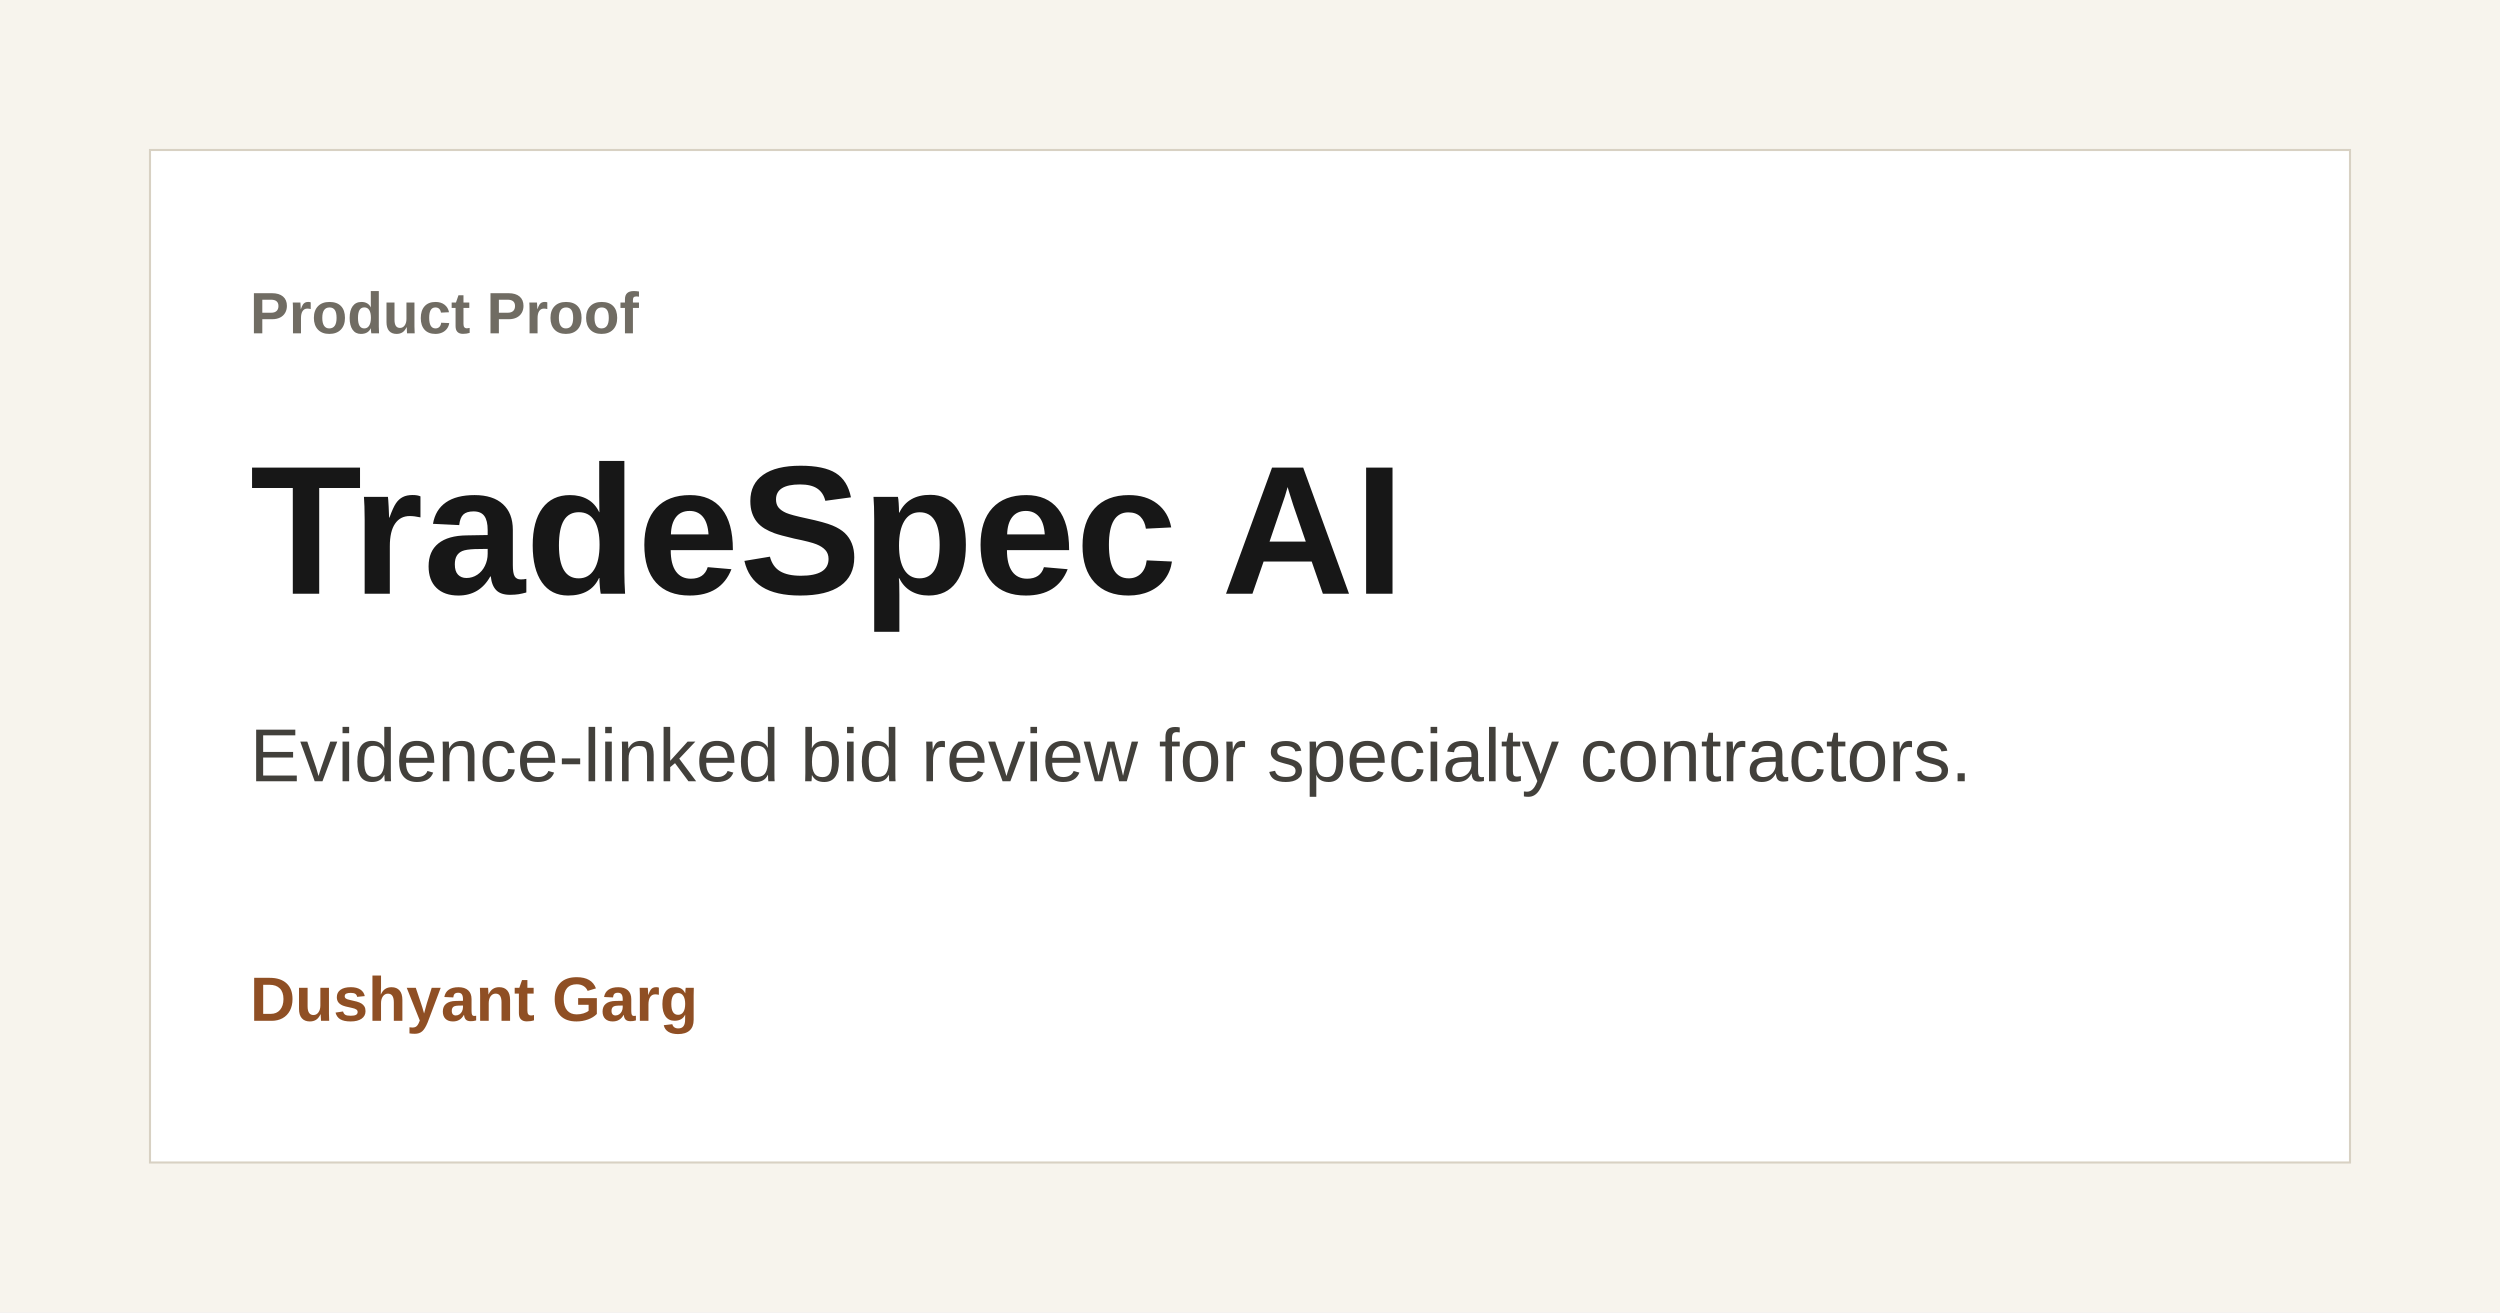
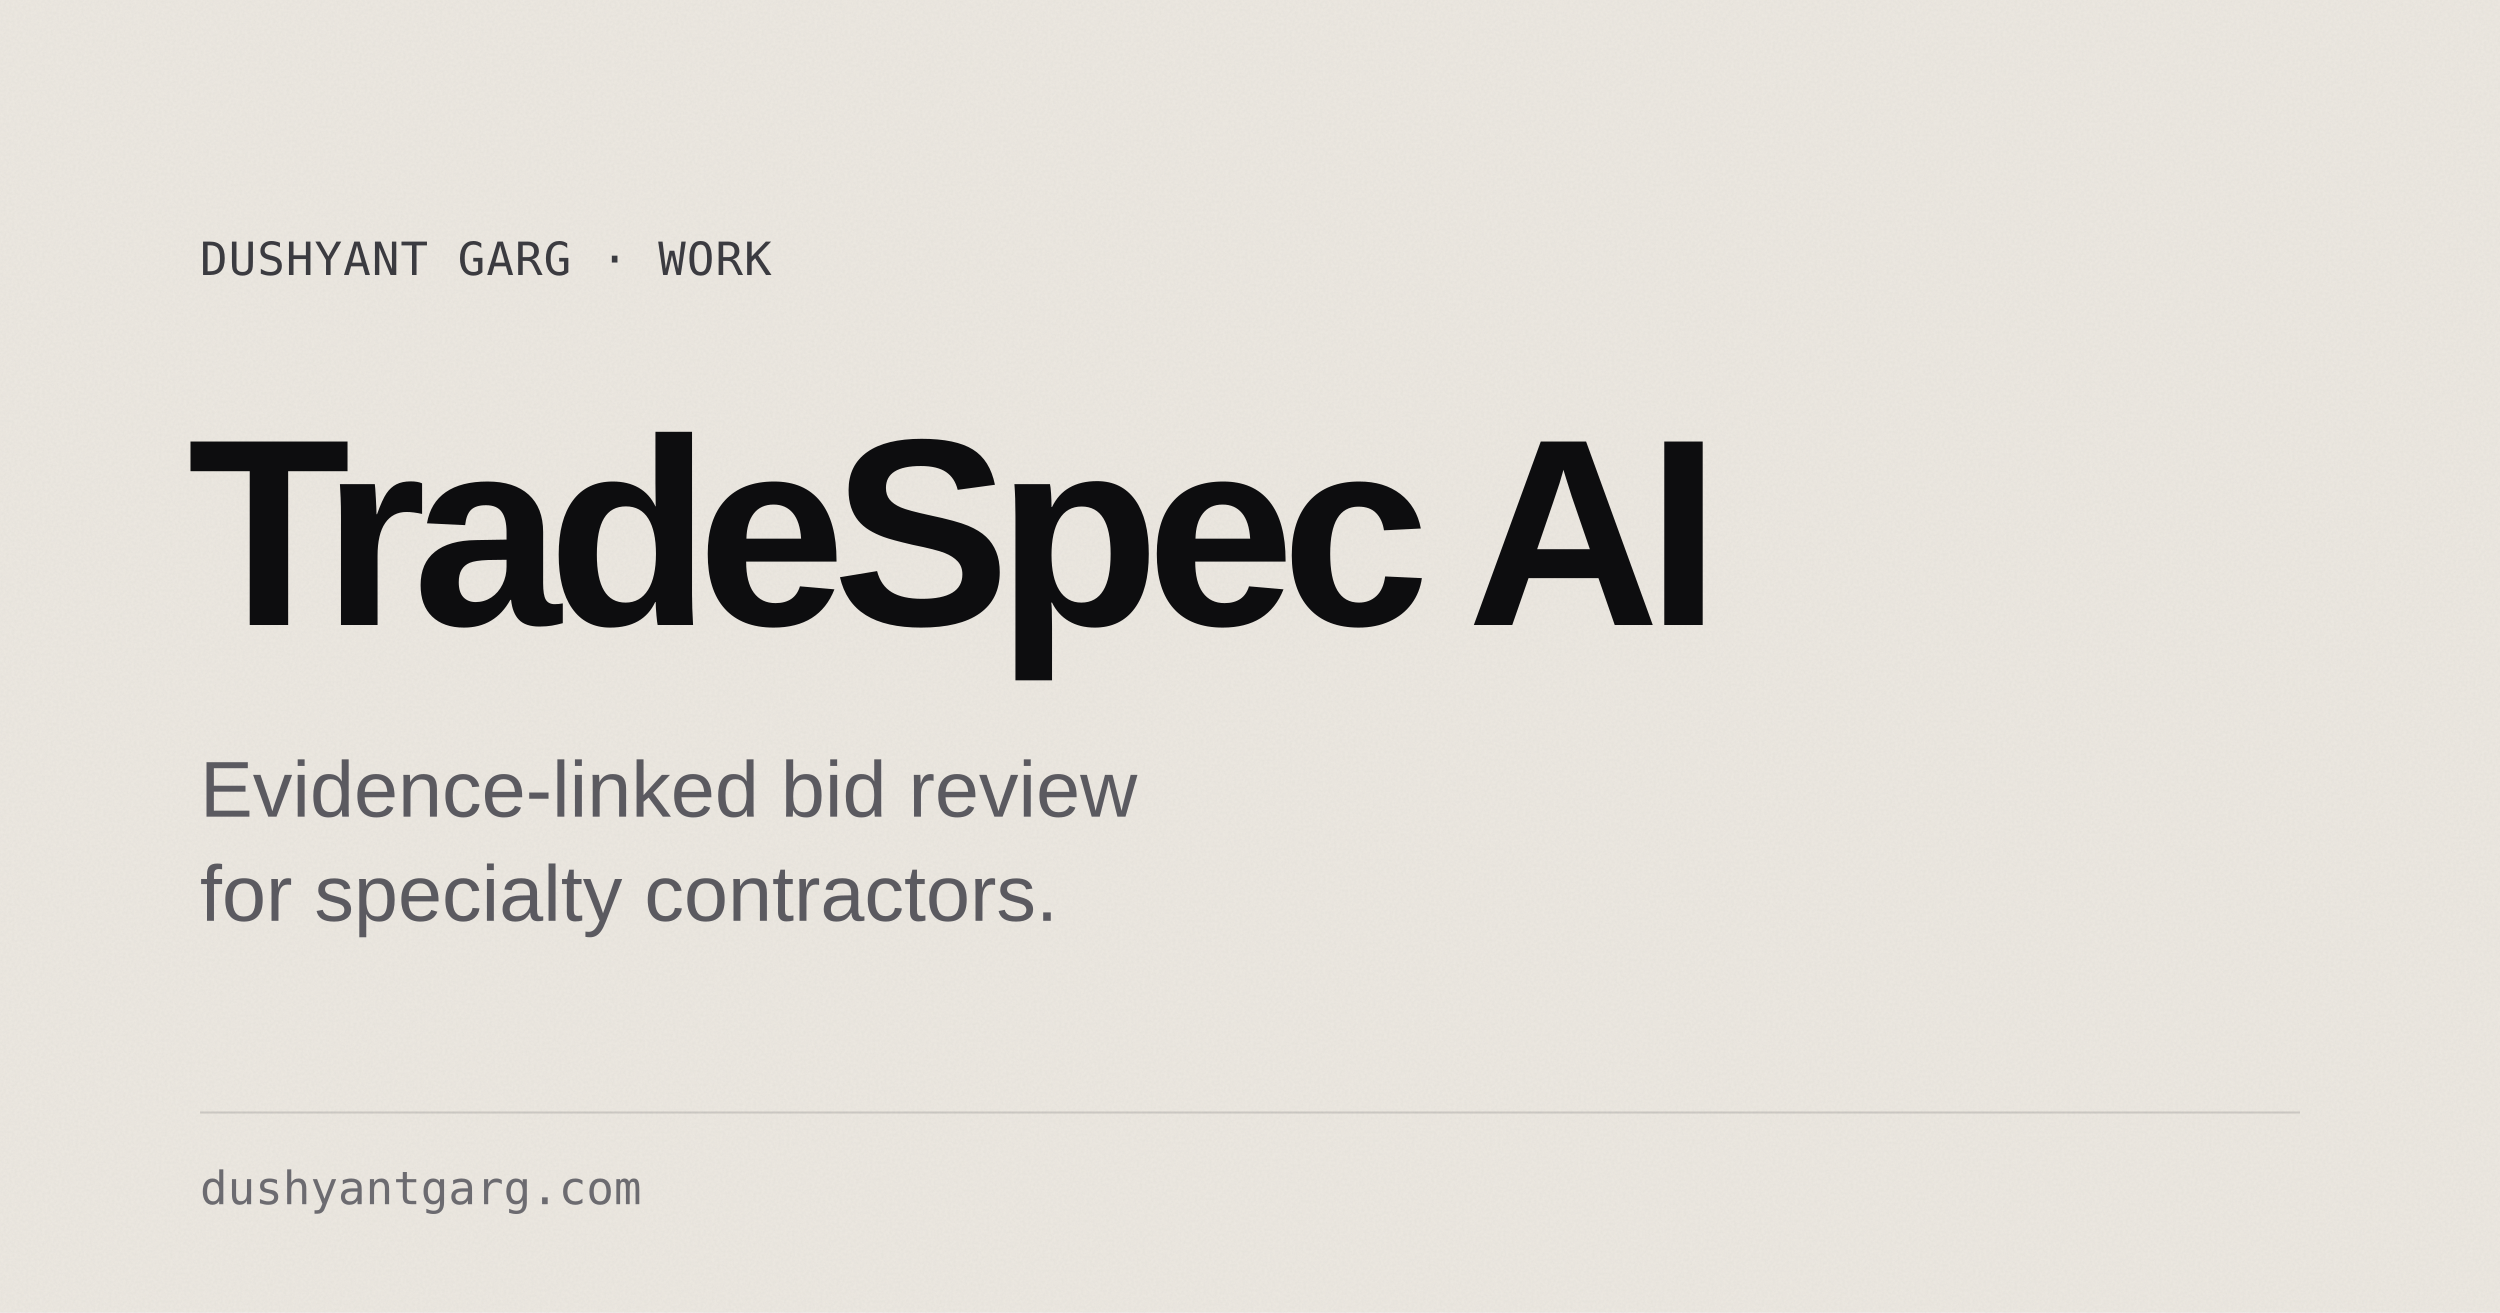
<svg xmlns="http://www.w3.org/2000/svg" width="1200" height="630" viewBox="0 0 1200 630">
-   <rect width="1200" height="630" fill="#f7f4ed" />
-   <rect x="72" y="72" width="1056" height="486" fill="#ffffff" stroke="#d8d1c3" />
-   <text x="120" y="160" fill="#706c63" font-family="Arial, sans-serif" font-size="28" font-weight="700">Product Proof</text>
-   <text x="120" y="285" fill="#171717" font-family="Arial, sans-serif" font-size="88" font-weight="700">TradeSpec AI</text>
-   <text x="120" y="375" fill="#42403b" font-family="Arial, sans-serif" font-size="36">Evidence-linked bid review for specialty contractors.</text>
-   <text x="120" y="490" fill="#8f4f24" font-family="Arial, sans-serif" font-size="30" font-weight="700">Dushyant Garg</text>
+   <defs>
+     <filter id="grain">
+       <feTurbulence type="fractalNoise" baseFrequency=".75" numOctaves="3" stitchTiles="stitch" />
+       <feColorMatrix values="0 0 0 0 .4  0 0 0 0 .38  0 0 0 0 .34  0 0 0 .1 0" />
+     </filter>
+   </defs>
+   <rect width="1200" height="630" fill="#ece8e1" />
+   <rect width="1200" height="630" filter="url(#grain)" />
+   <text x="96" y="132" fill="#3b3b40" font-family="'Geist Mono', ui-monospace, monospace" font-size="22" letter-spacing="0.5">DUSHYANT GARG · WORK</text>
+   <text x="90" y="300" fill="#0d0d0f" font-family="'Funnel Display', 'Helvetica Neue', Arial, sans-serif" font-size="128" font-weight="700" letter-spacing="-6.4">TradeSpec AI</text>
+   <text x="96" y="392" fill="#5b5a60" font-family="'Funnel Sans', 'Helvetica Neue', Arial, sans-serif" font-size="38">Evidence-linked bid review</text>
+   <text x="96" y="442" fill="#5b5a60" font-family="'Funnel Sans', 'Helvetica Neue', Arial, sans-serif" font-size="38">for specialty contractors.</text>
+   <line x1="96" y1="534" x2="1104" y2="534" stroke="#0d0d0f" stroke-opacity=".14" />
+   <text x="96" y="578" fill="#6c6b70" font-family="'Geist Mono', ui-monospace, monospace" font-size="22">dushyantgarg.com</text>
</svg>
